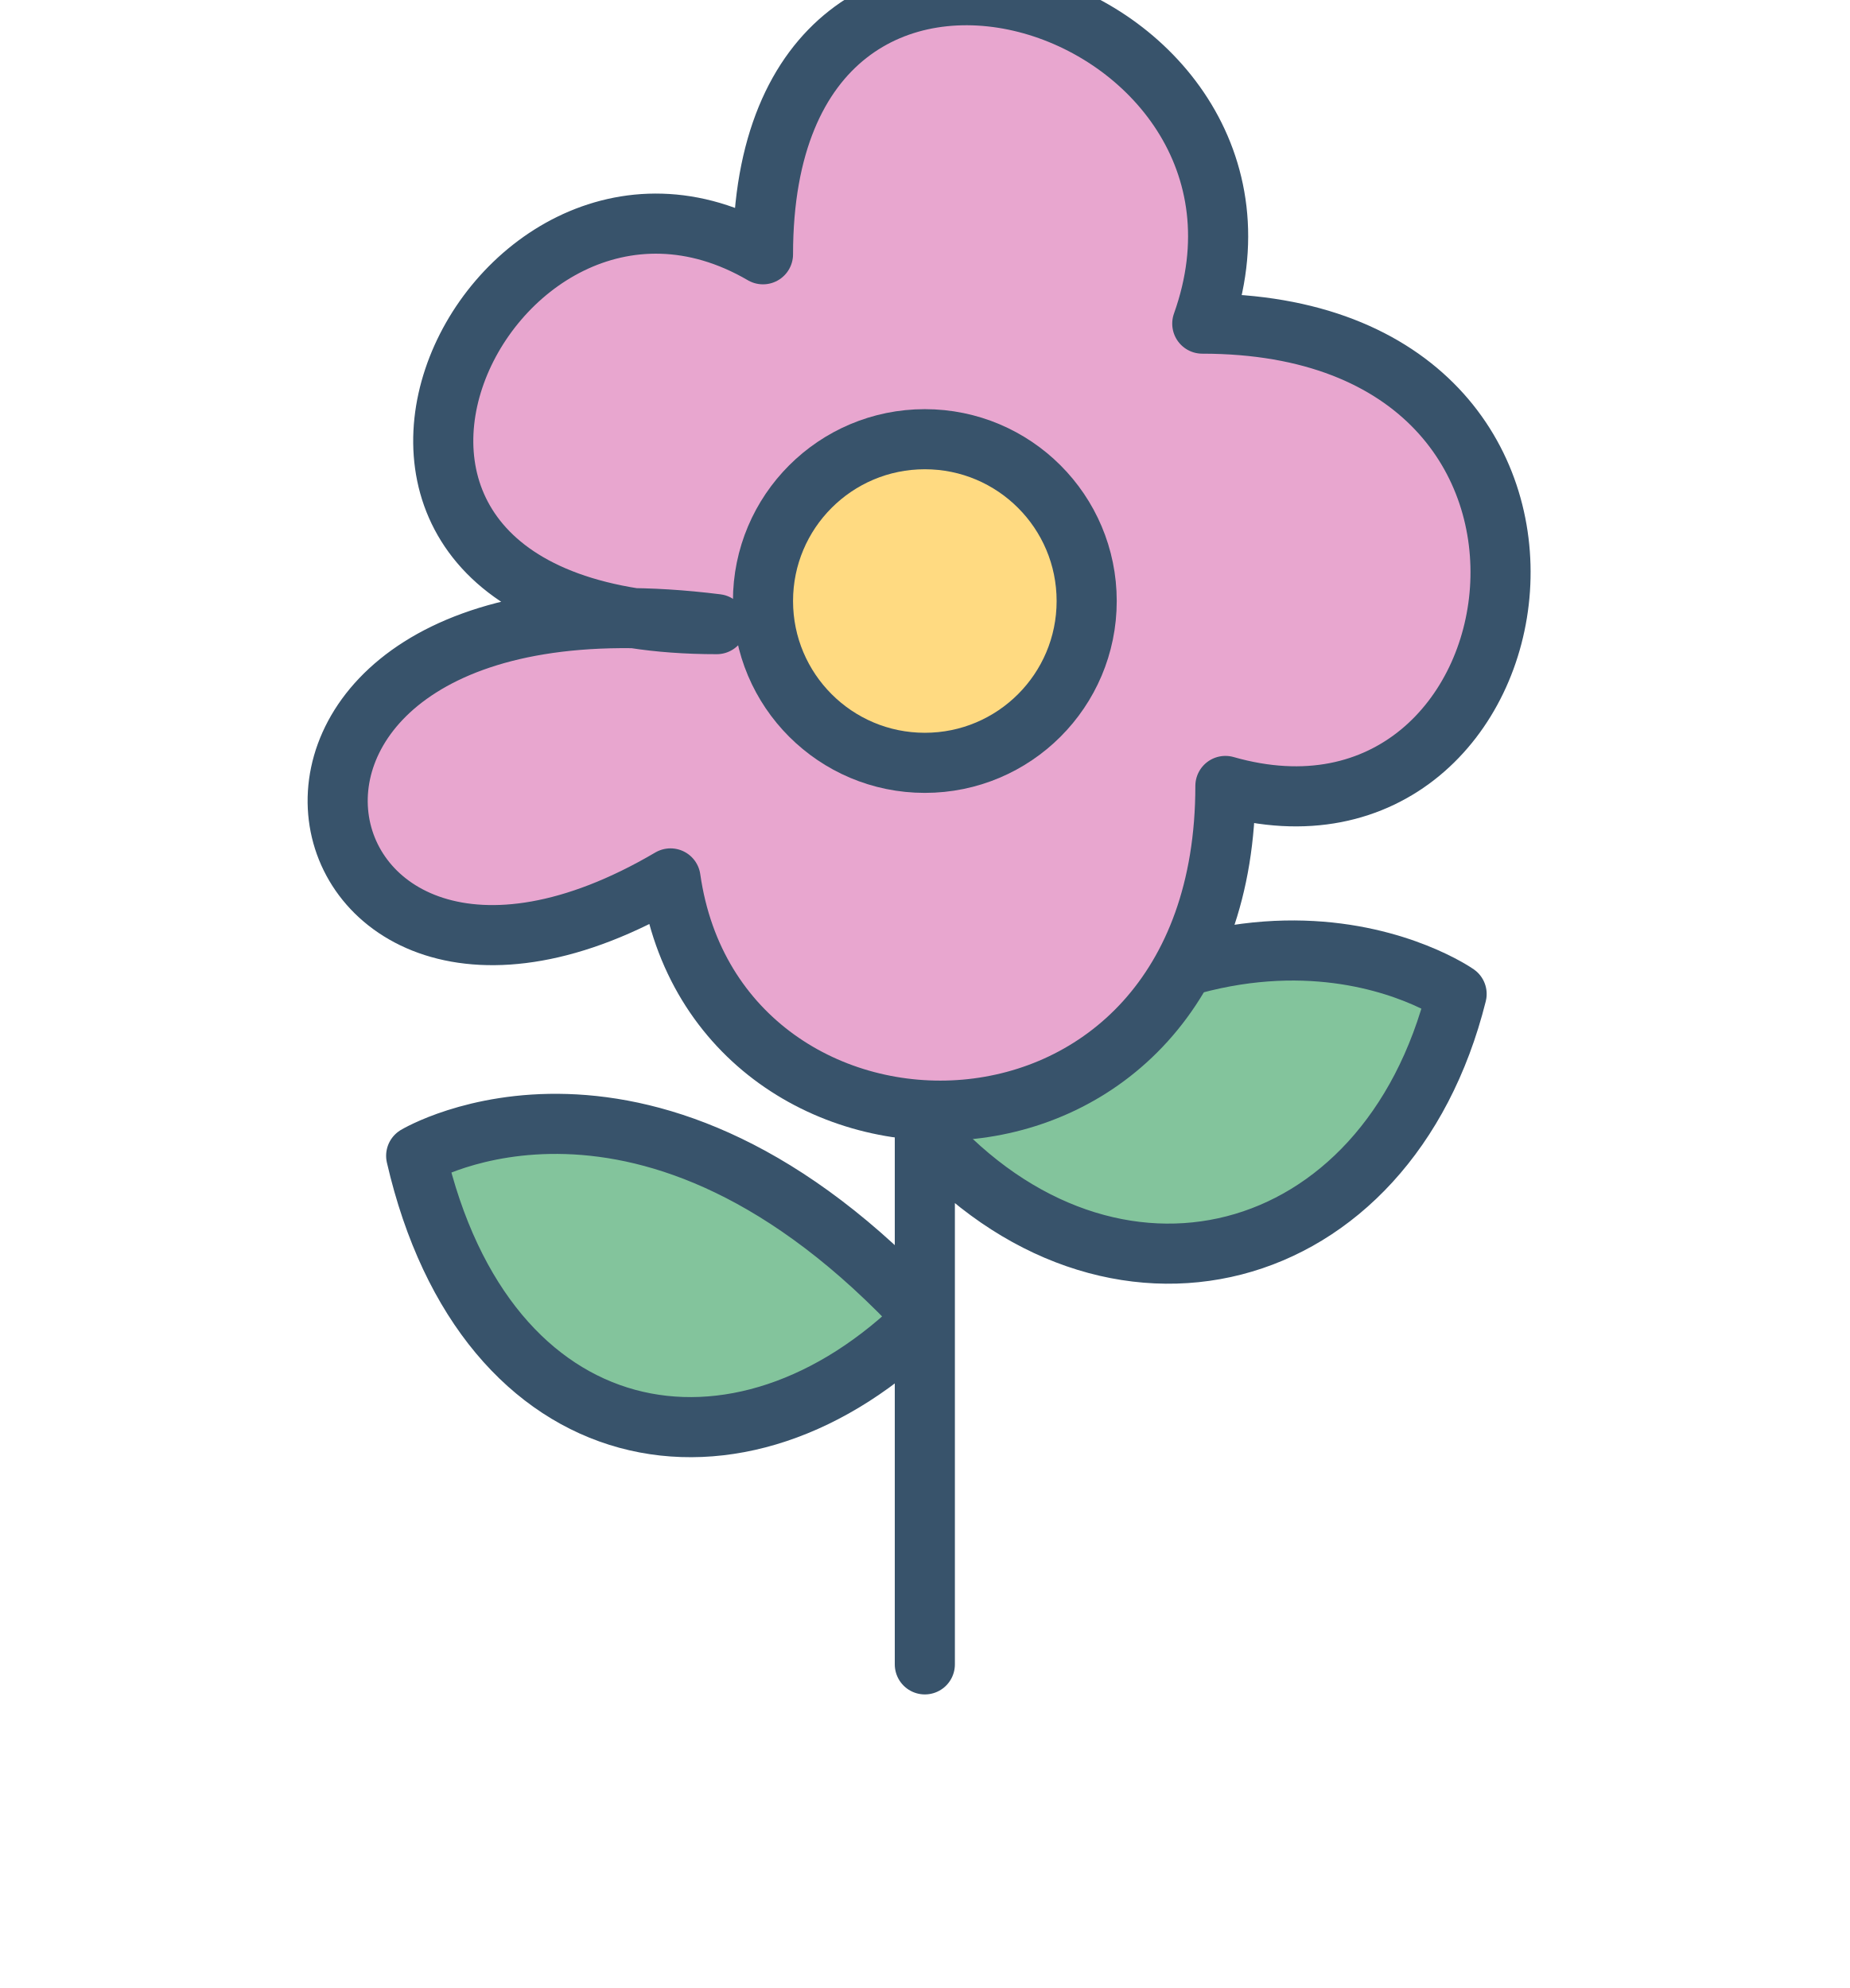
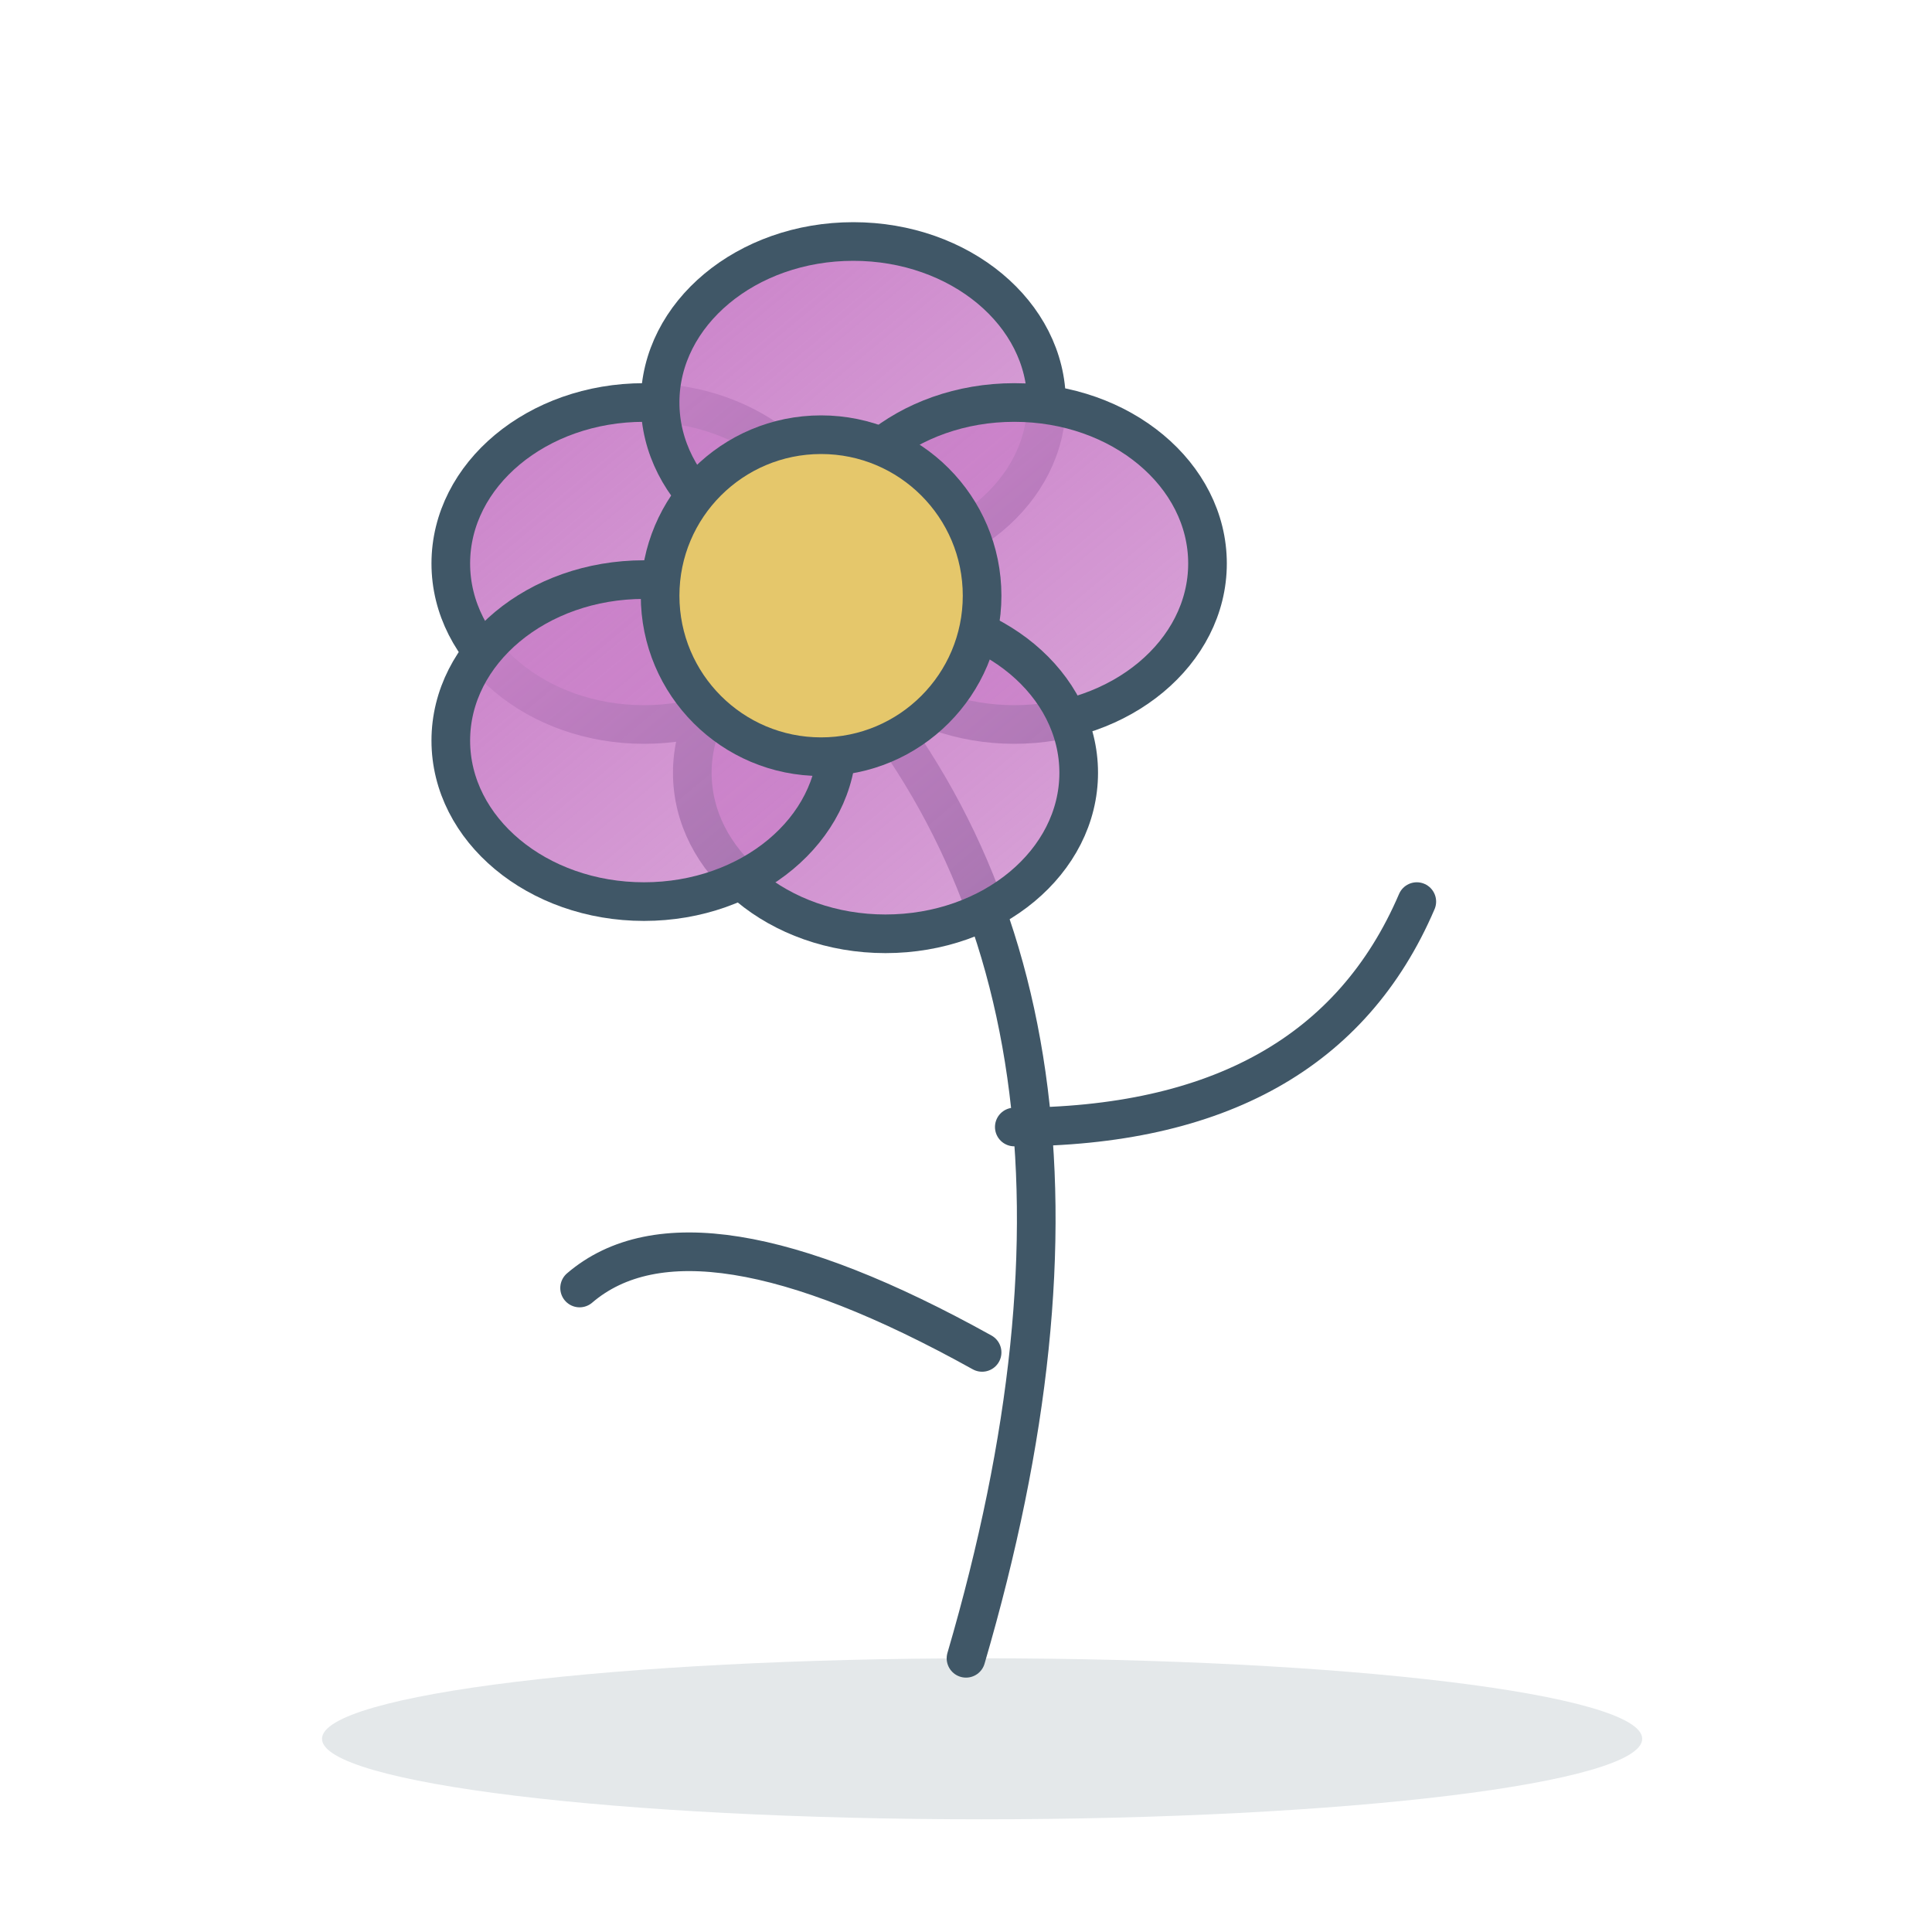
- <svg xmlns="http://www.w3.org/2000/svg" viewBox="0 0 80 86">
-   <g stroke="#38536b" stroke-width="2.6" stroke-linecap="round" stroke-linejoin="round">
-     <path d="M40 72V30m0 27c-12-13-22-7-22-7 3 13 14 15 22 7m0-8c13-13 23-6 23-6-3 12-15 15-23 6" fill="#83c49c" />
-     <path d="M31 27c-21 0-10-23 2-16 0-19 24-11 19 3 19 0 15 24 1 20 0 18-22 18-24 4-17 10-22-14 2-11Z" fill="#e8a6cf" />
-     <circle cx="40" cy="26" r="7" fill="#ffda81" />
+ <svg xmlns="http://www.w3.org/2000/svg" viewBox="0 0 120 120" role="img">
+   <defs>
+     <linearGradient id="body" x1="0" y1="0" x2="1" y2="1">
+       <stop stop-color="#ca81c9" />
+       <stop offset="1" stop-color="#ca81c9" stop-opacity=".72" />
+     </linearGradient>
+   </defs>
+   <ellipse cx="61" cy="108" rx="41" ry="5" fill="#183b50" opacity=".12" />
+   <g stroke="#405767" stroke-width="2.4" stroke-linecap="round" stroke-linejoin="round">
+     <path d="M60 103Q72 62 51 40M61 84Q43 74 36 80M63 70Q82 70 88 56" fill="none" />
+     <ellipse cx="40" cy="35" rx="12" ry="10" fill="url(#body)" />
+     <ellipse cx="53" cy="25" rx="12" ry="10" fill="url(#body)" />
+     <ellipse cx="63" cy="35" rx="12" ry="10" fill="url(#body)" />
+     <ellipse cx="55" cy="48" rx="12" ry="10" fill="url(#body)" />
+     <ellipse cx="40" cy="46" rx="12" ry="10" fill="url(#body)" />
+     <ellipse cx="51" cy="37" rx="10" ry="10" fill="#e5c76b" />
  </g>
</svg>
